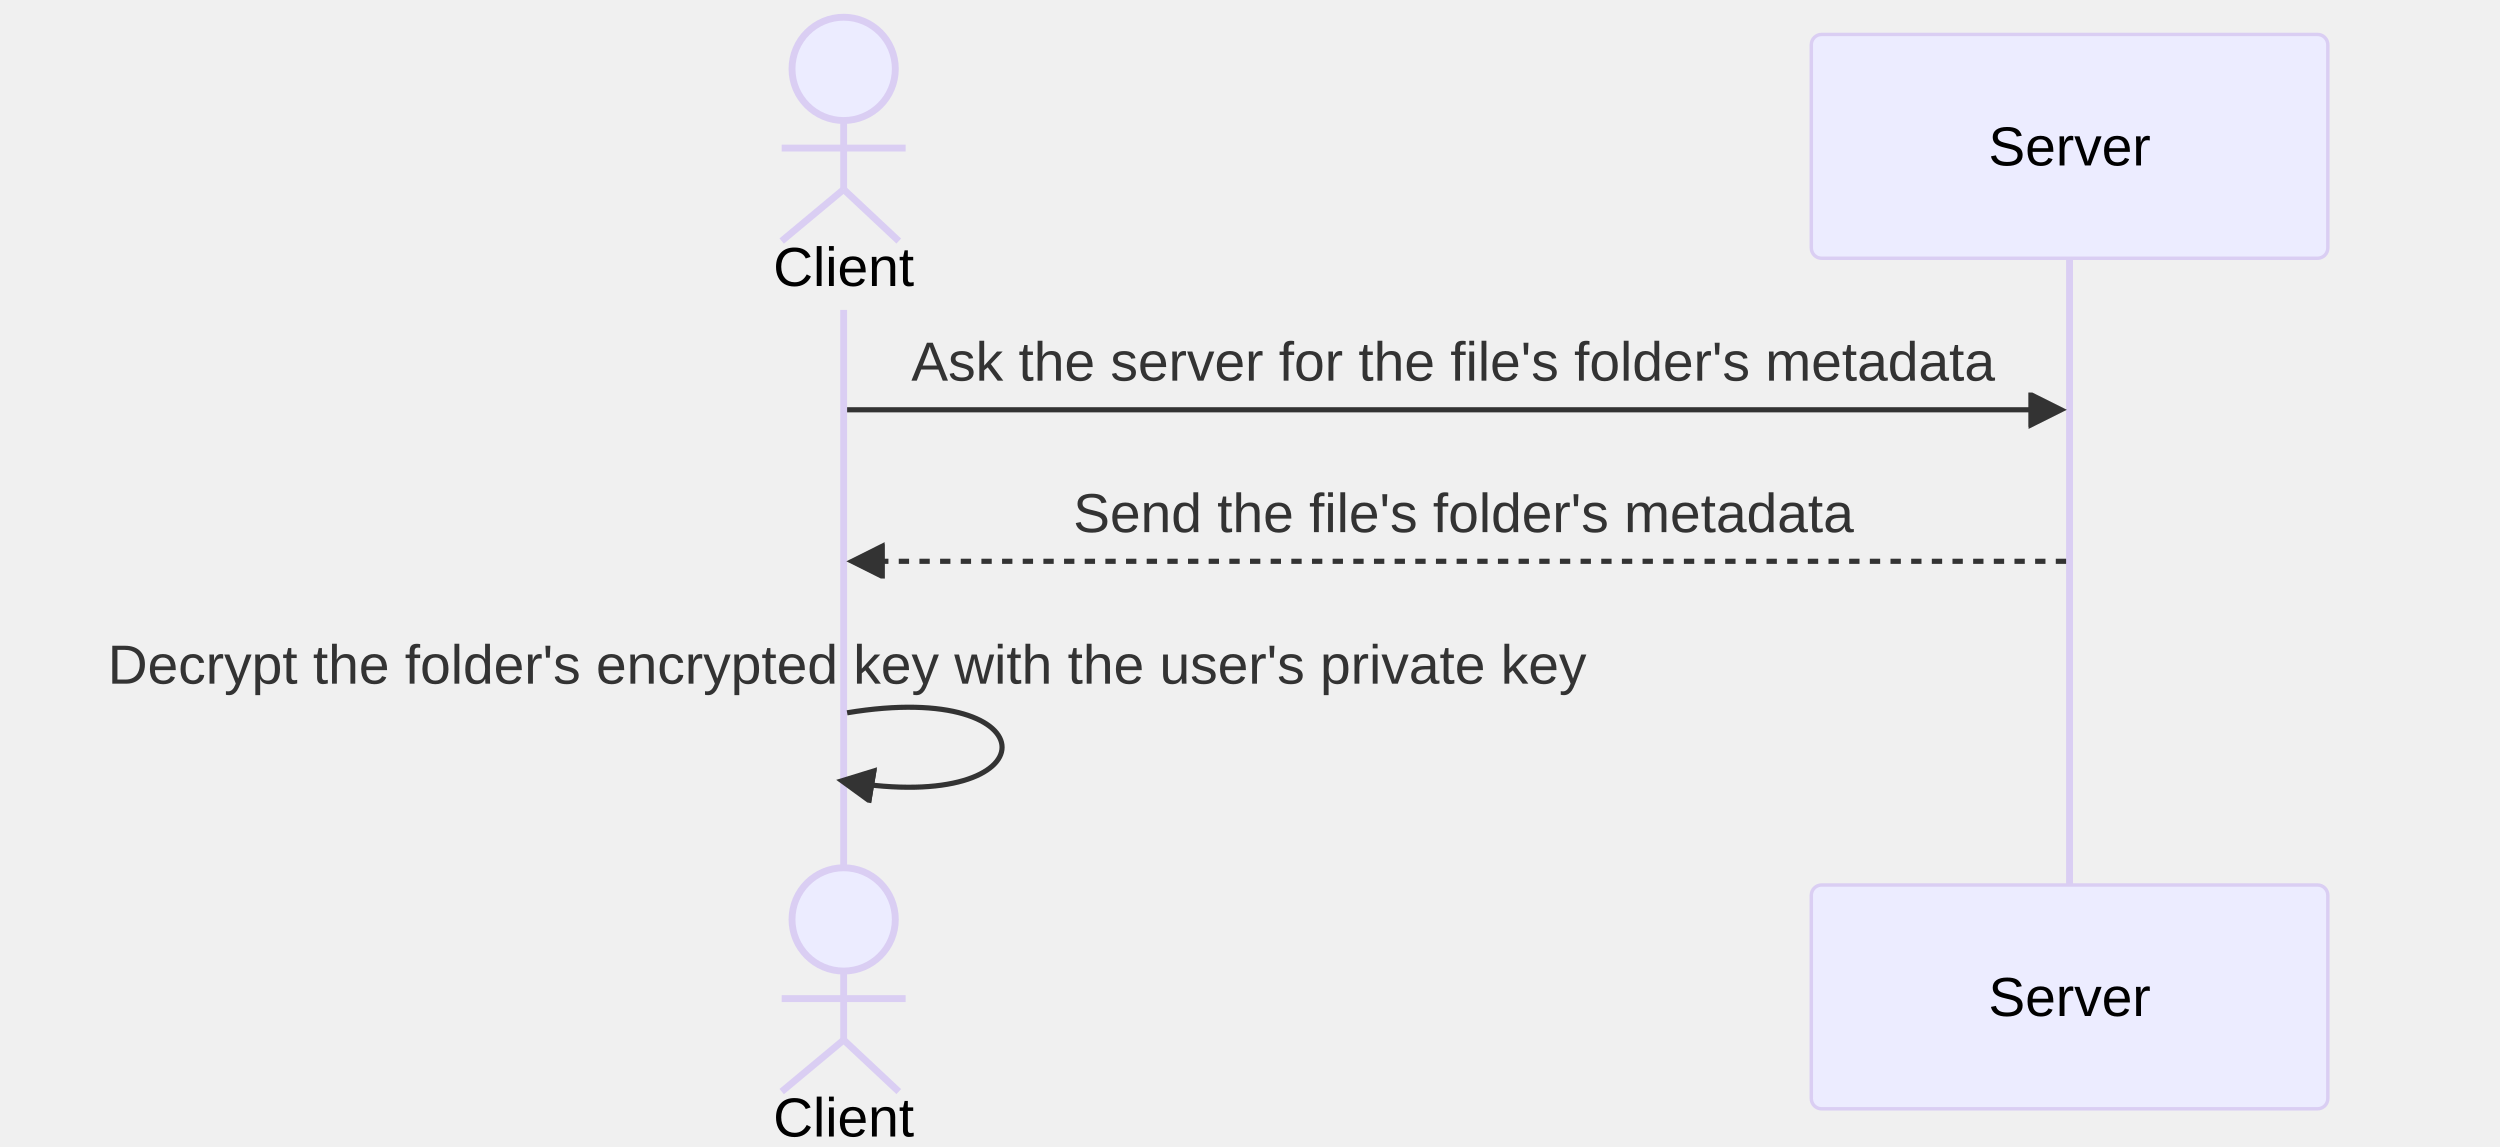
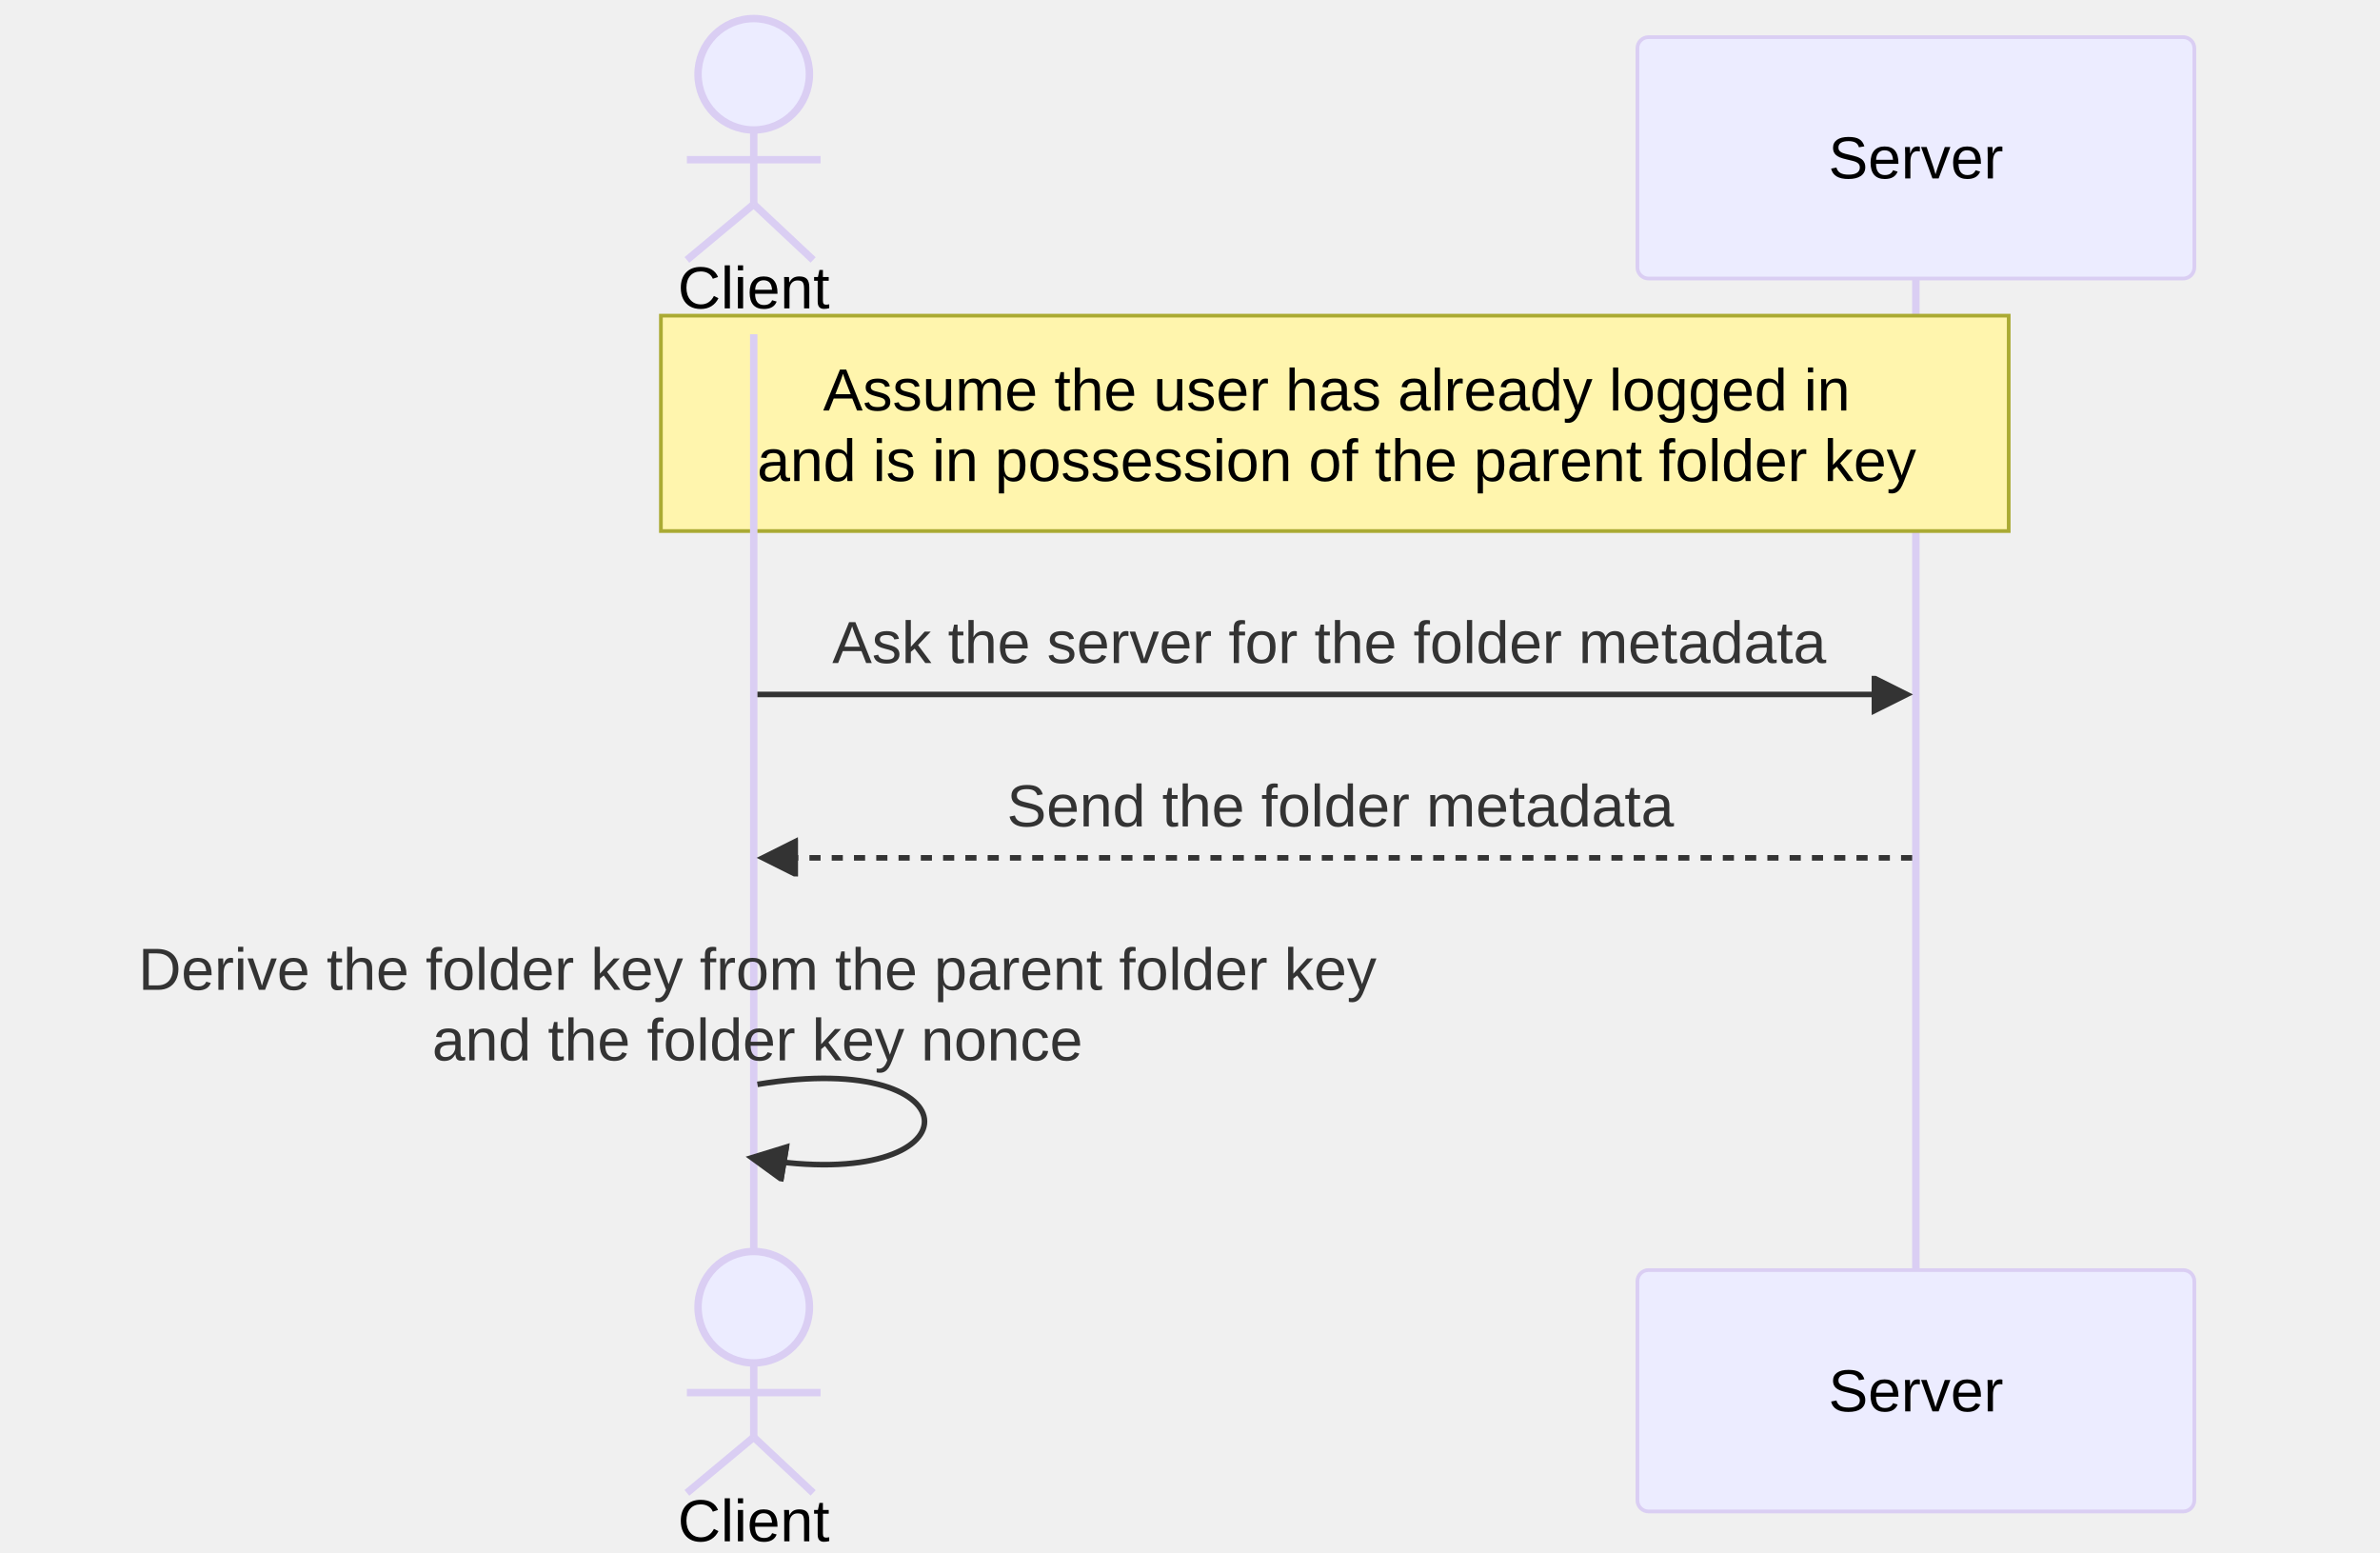
- <svg xmlns="http://www.w3.org/2000/svg" aria-roledescription="sequence" role="graphics-document document" viewBox="-170 -10 726 333" style="max-width: 726px; background-color: white;" width="100%" id="my-svg">
+ <svg xmlns="http://www.w3.org/2000/svg" aria-roledescription="sequence" role="graphics-document document" viewBox="-128 -10 641 418" style="max-width: 641px; background-color: white;" width="100%" id="my-svg">
  <g>
-     <rect class="actor" ry="3" rx="3" height="65" width="150" stroke="#666" fill="#eaeaea" y="247" x="356" />
-     <text style="text-anchor: middle; font-size: 16px; font-weight: 400;" class="actor" alignment-baseline="central" dominant-baseline="central" y="279.5" x="431">
-       <tspan dy="0" x="431">Server</tspan>
+     <rect class="actor" ry="3" rx="3" height="65" width="150" stroke="#666" fill="#eaeaea" y="332" x="313" />
+     <text style="text-anchor: middle; font-size: 16px; font-weight: 400;" class="actor" alignment-baseline="central" dominant-baseline="central" y="364.5" x="388">
+       <tspan dy="0" x="388">Server</tspan>
    </text>
  </g>
  <g>
-     <line stroke="#999" stroke-width="0.5px" class="200" y2="247" x2="431" y1="5" x1="431" id="actor1" />
+     <line stroke="#999" stroke-width="0.5px" class="200" y2="332" x2="388" y1="5" x1="388" id="actor1" />
    <g id="root-1">
-       <rect class="actor" ry="3" rx="3" height="65" width="150" stroke="#666" fill="#eaeaea" y="0" x="356" />
-       <text style="text-anchor: middle; font-size: 16px; font-weight: 400;" class="actor" alignment-baseline="central" dominant-baseline="central" y="32.5" x="431">
-         <tspan dy="0" x="431">Server</tspan>
+       <rect class="actor" ry="3" rx="3" height="65" width="150" stroke="#666" fill="#eaeaea" y="0" x="313" />
+       <text style="text-anchor: middle; font-size: 16px; font-weight: 400;" class="actor" alignment-baseline="central" dominant-baseline="central" y="32.5" x="388">
+         <tspan dy="0" x="388">Server</tspan>
      </text>
    </g>
  </g>
  <style>#my-svg{font-family:"trebuchet ms",verdana,arial,sans-serif;font-size:16px;fill:#333;}#my-svg .error-icon{fill:#552222;}#my-svg .error-text{fill:#552222;stroke:#552222;}#my-svg .edge-thickness-normal{stroke-width:2px;}#my-svg .edge-thickness-thick{stroke-width:3.5px;}#my-svg .edge-pattern-solid{stroke-dasharray:0;}#my-svg .edge-pattern-dashed{stroke-dasharray:3;}#my-svg .edge-pattern-dotted{stroke-dasharray:2;}#my-svg .marker{fill:#333333;stroke:#333333;}#my-svg .marker.cross{stroke:#333333;}#my-svg svg{font-family:"trebuchet ms",verdana,arial,sans-serif;font-size:16px;}#my-svg .actor{stroke:hsl(259.626, 59.777%, 87.902%);fill:#ECECFF;}#my-svg text.actor&gt;tspan{fill:black;stroke:none;}#my-svg .actor-line{stroke:grey;}#my-svg .messageLine0{stroke-width:1.5;stroke-dasharray:none;stroke:#333;}#my-svg .messageLine1{stroke-width:1.5;stroke-dasharray:2,2;stroke:#333;}#my-svg #arrowhead path{fill:#333;stroke:#333;}#my-svg .sequenceNumber{fill:white;}#my-svg #sequencenumber{fill:#333;}#my-svg #crosshead path{fill:#333;stroke:#333;}#my-svg .messageText{fill:#333;stroke:none;}#my-svg .labelBox{stroke:hsl(259.626, 59.777%, 87.902%);fill:#ECECFF;}#my-svg .labelText,#my-svg .labelText&gt;tspan{fill:black;stroke:none;}#my-svg .loopText,#my-svg .loopText&gt;tspan{fill:black;stroke:none;}#my-svg .loopLine{stroke-width:2px;stroke-dasharray:2,2;stroke:hsl(259.626, 59.777%, 87.902%);fill:hsl(259.626, 59.777%, 87.902%);}#my-svg .note{stroke:#aaaa33;fill:#fff5ad;}#my-svg .noteText,#my-svg .noteText&gt;tspan{fill:black;stroke:none;}#my-svg .activation0{fill:#f4f4f4;stroke:#666;}#my-svg .activation1{fill:#f4f4f4;stroke:#666;}#my-svg .activation2{fill:#f4f4f4;stroke:#666;}#my-svg .actorPopupMenu{position:absolute;}#my-svg .actorPopupMenuPanel{position:absolute;fill:#ECECFF;box-shadow:0px 8px 16px 0px rgba(0,0,0,0.2);filter:drop-shadow(3px 5px 2px rgb(0 0 0 / 0.4));}#my-svg .actor-man line{stroke:hsl(259.626, 59.777%, 87.902%);fill:#ECECFF;}#my-svg .actor-man circle,#my-svg line{stroke:hsl(259.626, 59.777%, 87.902%);fill:#ECECFF;stroke-width:2px;}#my-svg :root{--mermaid-font-family:"trebuchet ms",verdana,arial,sans-serif;}</style>
  <g />
  <defs>
    <symbol height="24" width="24" id="computer">
      <path d="M2 2v13h20v-13h-20zm18 11h-16v-9h16v9zm-10.228 6l.466-1h3.524l.467 1h-4.457zm14.228 3h-24l2-6h2.104l-1.33 4h18.45l-1.297-4h2.073l2 6zm-5-10h-14v-7h14v7z" transform="scale(.5)" />
    </symbol>
  </defs>
  <defs>
    <symbol clip-rule="evenodd" fill-rule="evenodd" id="database">
      <path d="M12.258.001l.256.004.255.005.253.008.251.01.249.012.247.015.246.016.242.019.241.02.239.023.236.024.233.027.231.028.229.031.225.032.223.034.22.036.217.038.214.04.211.041.208.043.205.045.201.046.198.048.194.05.191.051.187.053.183.054.18.056.175.057.172.059.168.06.163.061.16.063.155.064.15.066.074.033.073.033.071.034.07.034.069.035.068.035.067.035.066.035.064.036.064.036.062.036.06.036.06.037.058.037.058.037.055.038.055.038.053.038.052.038.051.039.05.039.048.039.047.039.045.04.044.04.043.04.041.04.04.041.039.041.037.041.036.041.034.041.033.042.032.042.03.042.029.042.027.042.026.043.024.043.023.043.021.043.02.043.018.044.017.043.015.044.013.044.012.044.011.045.009.044.007.045.006.045.004.045.002.045.001.045v17l-.001.045-.002.045-.004.045-.006.045-.007.045-.009.044-.011.045-.012.044-.013.044-.015.044-.017.043-.018.044-.02.043-.021.043-.023.043-.024.043-.026.043-.027.042-.029.042-.03.042-.032.042-.033.042-.034.041-.036.041-.037.041-.039.041-.04.041-.041.04-.043.04-.044.04-.045.04-.047.039-.048.039-.05.039-.051.039-.052.038-.053.038-.055.038-.055.038-.058.037-.058.037-.06.037-.06.036-.062.036-.064.036-.064.036-.066.035-.067.035-.068.035-.069.035-.07.034-.071.034-.073.033-.074.033-.15.066-.155.064-.16.063-.163.061-.168.06-.172.059-.175.057-.18.056-.183.054-.187.053-.191.051-.194.05-.198.048-.201.046-.205.045-.208.043-.211.041-.214.04-.217.038-.22.036-.223.034-.225.032-.229.031-.231.028-.233.027-.236.024-.239.023-.241.02-.242.019-.246.016-.247.015-.249.012-.251.01-.253.008-.255.005-.256.004-.258.001-.258-.001-.256-.004-.255-.005-.253-.008-.251-.01-.249-.012-.247-.015-.245-.016-.243-.019-.241-.02-.238-.023-.236-.024-.234-.027-.231-.028-.228-.031-.226-.032-.223-.034-.22-.036-.217-.038-.214-.04-.211-.041-.208-.043-.204-.045-.201-.046-.198-.048-.195-.05-.19-.051-.187-.053-.184-.054-.179-.056-.176-.057-.172-.059-.167-.06-.164-.061-.159-.063-.155-.064-.151-.066-.074-.033-.072-.033-.072-.034-.07-.034-.069-.035-.068-.035-.067-.035-.066-.035-.064-.036-.063-.036-.062-.036-.061-.036-.06-.037-.058-.037-.057-.037-.056-.038-.055-.038-.053-.038-.052-.038-.051-.039-.049-.039-.049-.039-.046-.039-.046-.04-.044-.04-.043-.04-.041-.04-.04-.041-.039-.041-.037-.041-.036-.041-.034-.041-.033-.042-.032-.042-.03-.042-.029-.042-.027-.042-.026-.043-.024-.043-.023-.043-.021-.043-.02-.043-.018-.044-.017-.043-.015-.044-.013-.044-.012-.044-.011-.045-.009-.044-.007-.045-.006-.045-.004-.045-.002-.045-.001-.045v-17l.001-.045.002-.045.004-.045.006-.045.007-.045.009-.044.011-.045.012-.044.013-.044.015-.044.017-.043.018-.044.02-.043.021-.043.023-.043.024-.043.026-.043.027-.042.029-.042.03-.042.032-.042.033-.042.034-.041.036-.041.037-.041.039-.041.04-.041.041-.04.043-.04.044-.04.046-.04.046-.039.049-.039.049-.039.051-.039.052-.038.053-.038.055-.038.056-.038.057-.037.058-.037.06-.037.061-.036.062-.036.063-.036.064-.036.066-.035.067-.035.068-.035.069-.035.07-.034.072-.034.072-.033.074-.033.151-.066.155-.064.159-.063.164-.061.167-.06.172-.059.176-.057.179-.056.184-.054.187-.053.19-.051.195-.05.198-.048.201-.046.204-.045.208-.043.211-.041.214-.04.217-.038.22-.036.223-.034.226-.032.228-.031.231-.028.234-.027.236-.024.238-.023.241-.02.243-.019.245-.016.247-.015.249-.012.251-.01.253-.008.255-.005.256-.004.258-.001.258.001zm-9.258 20.499v.01l.001.021.003.021.004.022.005.021.006.022.007.022.009.023.01.022.011.023.012.023.013.023.015.023.016.024.017.023.018.024.019.024.021.024.022.025.023.024.024.025.052.049.056.05.061.051.066.051.07.051.075.051.079.052.084.052.088.052.092.052.097.052.102.051.105.052.11.052.114.051.119.051.123.051.127.05.131.05.135.05.139.048.144.049.147.047.152.047.155.047.16.045.163.045.167.043.171.043.176.041.178.041.183.039.187.039.19.037.194.035.197.035.202.033.204.031.209.03.212.029.216.027.219.025.222.024.226.021.23.02.233.018.236.016.24.015.243.012.246.01.249.008.253.005.256.004.259.001.26-.001.257-.004.254-.005.25-.008.247-.011.244-.012.241-.014.237-.016.233-.018.231-.021.226-.021.224-.024.22-.026.216-.027.212-.028.21-.031.205-.031.202-.034.198-.034.194-.036.191-.037.187-.039.183-.04.179-.04.175-.042.172-.043.168-.044.163-.045.16-.046.155-.046.152-.047.148-.048.143-.049.139-.049.136-.05.131-.05.126-.05.123-.051.118-.052.114-.051.11-.052.106-.052.101-.052.096-.052.092-.052.088-.053.083-.051.079-.052.074-.052.07-.051.065-.051.06-.051.056-.05.051-.05.023-.024.023-.025.021-.024.02-.024.019-.024.018-.024.017-.024.015-.023.014-.024.013-.023.012-.023.01-.023.01-.022.008-.022.006-.022.006-.022.004-.022.004-.021.001-.021.001-.021v-4.127l-.077.055-.08.053-.083.054-.085.053-.087.052-.09.052-.093.051-.095.05-.097.05-.1.049-.102.049-.105.048-.106.047-.109.047-.111.046-.114.045-.115.045-.118.044-.12.043-.122.042-.124.042-.126.041-.128.04-.13.04-.132.038-.134.038-.135.037-.138.037-.139.035-.142.035-.143.034-.144.033-.147.032-.148.031-.15.03-.151.03-.153.029-.154.027-.156.027-.158.026-.159.025-.161.024-.162.023-.163.022-.165.021-.166.02-.167.019-.169.018-.169.017-.171.016-.173.015-.173.014-.175.013-.175.012-.177.011-.178.01-.179.008-.179.008-.181.006-.182.005-.182.004-.184.003-.184.002h-.37l-.184-.002-.184-.003-.182-.004-.182-.005-.181-.006-.179-.008-.179-.008-.178-.01-.176-.011-.176-.012-.175-.013-.173-.014-.172-.015-.171-.016-.17-.017-.169-.018-.167-.019-.166-.02-.165-.021-.163-.022-.162-.023-.161-.024-.159-.025-.157-.026-.156-.027-.155-.027-.153-.029-.151-.03-.15-.03-.148-.031-.146-.032-.145-.033-.143-.034-.141-.035-.14-.035-.137-.037-.136-.037-.134-.038-.132-.038-.13-.04-.128-.04-.126-.041-.124-.042-.122-.042-.12-.044-.117-.043-.116-.045-.113-.045-.112-.046-.109-.047-.106-.047-.105-.048-.102-.049-.1-.049-.097-.05-.095-.05-.093-.052-.09-.051-.087-.052-.085-.053-.083-.054-.08-.054-.077-.054v4.127zm0-5.654v.011l.001.021.003.021.004.021.005.022.006.022.007.022.009.022.01.022.011.023.012.023.013.023.015.024.016.023.017.024.018.024.019.024.021.024.022.024.023.025.024.024.052.05.056.05.061.05.066.051.07.051.075.052.079.051.084.052.088.052.092.052.097.052.102.052.105.052.11.051.114.051.119.052.123.05.127.051.131.05.135.049.139.049.144.048.147.048.152.047.155.046.16.045.163.045.167.044.171.042.176.042.178.04.183.04.187.038.19.037.194.036.197.034.202.033.204.032.209.03.212.028.216.027.219.025.222.024.226.022.23.02.233.018.236.016.24.014.243.012.246.01.249.008.253.006.256.003.259.001.26-.001.257-.003.254-.006.25-.008.247-.01.244-.012.241-.015.237-.016.233-.018.231-.02.226-.022.224-.024.22-.025.216-.027.212-.029.21-.03.205-.032.202-.033.198-.035.194-.036.191-.037.187-.039.183-.039.179-.041.175-.042.172-.043.168-.044.163-.045.16-.045.155-.047.152-.047.148-.048.143-.048.139-.05.136-.049.131-.05.126-.051.123-.051.118-.051.114-.052.11-.052.106-.052.101-.052.096-.052.092-.052.088-.052.083-.052.079-.052.074-.051.07-.052.065-.051.06-.05.056-.051.051-.049.023-.025.023-.024.021-.025.02-.024.019-.024.018-.024.017-.024.015-.023.014-.023.013-.024.012-.022.01-.023.01-.023.008-.022.006-.022.006-.022.004-.021.004-.022.001-.021.001-.021v-4.139l-.077.054-.08.054-.083.054-.085.052-.087.053-.09.051-.093.051-.095.051-.097.05-.1.049-.102.049-.105.048-.106.047-.109.047-.111.046-.114.045-.115.044-.118.044-.12.044-.122.042-.124.042-.126.041-.128.04-.13.039-.132.039-.134.038-.135.037-.138.036-.139.036-.142.035-.143.033-.144.033-.147.033-.148.031-.15.03-.151.03-.153.028-.154.028-.156.027-.158.026-.159.025-.161.024-.162.023-.163.022-.165.021-.166.02-.167.019-.169.018-.169.017-.171.016-.173.015-.173.014-.175.013-.175.012-.177.011-.178.009-.179.009-.179.007-.181.007-.182.005-.182.004-.184.003-.184.002h-.37l-.184-.002-.184-.003-.182-.004-.182-.005-.181-.007-.179-.007-.179-.009-.178-.009-.176-.011-.176-.012-.175-.013-.173-.014-.172-.015-.171-.016-.17-.017-.169-.018-.167-.019-.166-.02-.165-.021-.163-.022-.162-.023-.161-.024-.159-.025-.157-.026-.156-.027-.155-.028-.153-.028-.151-.03-.15-.03-.148-.031-.146-.033-.145-.033-.143-.033-.141-.035-.14-.036-.137-.036-.136-.037-.134-.038-.132-.039-.13-.039-.128-.04-.126-.041-.124-.042-.122-.043-.12-.043-.117-.044-.116-.044-.113-.046-.112-.046-.109-.046-.106-.047-.105-.048-.102-.049-.1-.049-.097-.05-.095-.051-.093-.051-.09-.051-.087-.053-.085-.052-.083-.054-.08-.054-.077-.054v4.139zm0-5.666v.011l.001.02.003.022.004.021.005.022.006.021.007.022.009.023.01.022.011.023.012.023.013.023.015.023.016.024.017.024.018.023.019.024.021.025.022.024.023.024.024.025.052.05.056.05.061.05.066.051.07.051.075.052.079.051.084.052.088.052.092.052.097.052.102.052.105.051.11.052.114.051.119.051.123.051.127.05.131.05.135.05.139.049.144.048.147.048.152.047.155.046.16.045.163.045.167.043.171.043.176.042.178.04.183.04.187.038.19.037.194.036.197.034.202.033.204.032.209.03.212.028.216.027.219.025.222.024.226.021.23.02.233.018.236.017.24.014.243.012.246.01.249.008.253.006.256.003.259.001.26-.001.257-.003.254-.006.25-.008.247-.01.244-.013.241-.014.237-.016.233-.018.231-.02.226-.022.224-.024.22-.025.216-.027.212-.029.21-.03.205-.032.202-.033.198-.035.194-.036.191-.037.187-.039.183-.039.179-.041.175-.042.172-.043.168-.044.163-.045.16-.045.155-.047.152-.047.148-.048.143-.049.139-.049.136-.049.131-.051.126-.05.123-.051.118-.052.114-.051.11-.052.106-.052.101-.052.096-.052.092-.052.088-.052.083-.052.079-.052.074-.052.07-.051.065-.051.06-.051.056-.05.051-.049.023-.025.023-.025.021-.024.02-.024.019-.024.018-.024.017-.024.015-.023.014-.024.013-.023.012-.023.01-.022.01-.023.008-.022.006-.022.006-.022.004-.022.004-.021.001-.021.001-.021v-4.153l-.077.054-.08.054-.083.053-.085.053-.087.053-.09.051-.093.051-.095.051-.097.05-.1.049-.102.048-.105.048-.106.048-.109.046-.111.046-.114.046-.115.044-.118.044-.12.043-.122.043-.124.042-.126.041-.128.04-.13.039-.132.039-.134.038-.135.037-.138.036-.139.036-.142.034-.143.034-.144.033-.147.032-.148.032-.15.03-.151.03-.153.028-.154.028-.156.027-.158.026-.159.024-.161.024-.162.023-.163.023-.165.021-.166.02-.167.019-.169.018-.169.017-.171.016-.173.015-.173.014-.175.013-.175.012-.177.01-.178.01-.179.009-.179.007-.181.006-.182.006-.182.004-.184.003-.184.001-.185.001-.185-.001-.184-.001-.184-.003-.182-.004-.182-.006-.181-.006-.179-.007-.179-.009-.178-.01-.176-.01-.176-.012-.175-.013-.173-.014-.172-.015-.171-.016-.17-.017-.169-.018-.167-.019-.166-.02-.165-.021-.163-.023-.162-.023-.161-.024-.159-.024-.157-.026-.156-.027-.155-.028-.153-.028-.151-.03-.15-.03-.148-.032-.146-.032-.145-.033-.143-.034-.141-.034-.14-.036-.137-.036-.136-.037-.134-.038-.132-.039-.13-.039-.128-.041-.126-.041-.124-.041-.122-.043-.12-.043-.117-.044-.116-.044-.113-.046-.112-.046-.109-.046-.106-.048-.105-.048-.102-.048-.1-.05-.097-.049-.095-.051-.093-.051-.09-.052-.087-.052-.085-.053-.083-.053-.08-.054-.077-.054v4.153zm8.74-8.179l-.257.004-.254.005-.25.008-.247.011-.244.012-.241.014-.237.016-.233.018-.231.021-.226.022-.224.023-.22.026-.216.027-.212.028-.21.031-.205.032-.202.033-.198.034-.194.036-.191.038-.187.038-.183.04-.179.041-.175.042-.172.043-.168.043-.163.045-.16.046-.155.046-.152.048-.148.048-.143.048-.139.049-.136.05-.131.05-.126.051-.123.051-.118.051-.114.052-.11.052-.106.052-.101.052-.096.052-.092.052-.088.052-.083.052-.079.052-.074.051-.07.052-.065.051-.06.05-.056.05-.051.05-.023.025-.023.024-.021.024-.02.025-.019.024-.018.024-.017.023-.015.024-.014.023-.013.023-.012.023-.01.023-.01.022-.008.022-.006.023-.006.021-.004.022-.004.021-.001.021-.001.021.001.021.001.021.004.021.004.022.006.021.006.023.008.022.01.022.01.023.012.023.013.023.014.023.015.024.017.023.018.024.019.024.02.025.021.024.023.024.023.025.051.05.056.05.06.05.065.051.07.052.074.051.079.052.083.052.088.052.092.052.096.052.101.052.106.052.11.052.114.052.118.051.123.051.126.051.131.05.136.05.139.049.143.048.148.048.152.048.155.046.16.046.163.045.168.043.172.043.175.042.179.041.183.04.187.038.191.038.194.036.198.034.202.033.205.032.21.031.212.028.216.027.22.026.224.023.226.022.231.021.233.018.237.016.241.014.244.012.247.011.25.008.254.005.257.004.26.001.26-.001.257-.004.254-.005.25-.008.247-.011.244-.012.241-.014.237-.016.233-.018.231-.021.226-.022.224-.023.22-.026.216-.027.212-.028.21-.031.205-.032.202-.033.198-.034.194-.036.191-.038.187-.038.183-.04.179-.041.175-.042.172-.043.168-.043.163-.045.16-.046.155-.046.152-.048.148-.048.143-.048.139-.049.136-.05.131-.05.126-.051.123-.051.118-.051.114-.052.11-.052.106-.052.101-.052.096-.052.092-.052.088-.052.083-.052.079-.052.074-.051.07-.052.065-.051.06-.05.056-.05.051-.05.023-.025.023-.024.021-.024.02-.025.019-.024.018-.024.017-.023.015-.024.014-.023.013-.023.012-.023.01-.023.01-.022.008-.022.006-.023.006-.021.004-.022.004-.021.001-.021.001-.021-.001-.021-.001-.021-.004-.021-.004-.022-.006-.021-.006-.023-.008-.022-.01-.022-.01-.023-.012-.023-.013-.023-.014-.023-.015-.024-.017-.023-.018-.024-.019-.024-.02-.025-.021-.024-.023-.024-.023-.025-.051-.05-.056-.05-.06-.05-.065-.051-.07-.052-.074-.051-.079-.052-.083-.052-.088-.052-.092-.052-.096-.052-.101-.052-.106-.052-.11-.052-.114-.052-.118-.051-.123-.051-.126-.051-.131-.05-.136-.05-.139-.049-.143-.048-.148-.048-.152-.048-.155-.046-.16-.046-.163-.045-.168-.043-.172-.043-.175-.042-.179-.041-.183-.04-.187-.038-.191-.038-.194-.036-.198-.034-.202-.033-.205-.032-.21-.031-.212-.028-.216-.027-.22-.026-.224-.023-.226-.022-.231-.021-.233-.018-.237-.016-.241-.014-.244-.012-.247-.011-.25-.008-.254-.005-.257-.004-.26-.001-.26.001z" transform="scale(.5)" />
    </symbol>
  </defs>
  <defs>
    <symbol height="24" width="24" id="clock">
      <path d="M12 2c5.514 0 10 4.486 10 10s-4.486 10-10 10-10-4.486-10-10 4.486-10 10-10zm0-2c-6.627 0-12 5.373-12 12s5.373 12 12 12 12-5.373 12-12-5.373-12-12-12zm5.848 12.459c.202.038.202.333.001.372-1.907.361-6.045 1.111-6.547 1.111-.719 0-1.301-.582-1.301-1.301 0-.512.77-5.447 1.125-7.445.034-.192.312-.181.343.014l.985 6.238 5.394 1.011z" transform="scale(.5)" />
    </symbol>
  </defs>
  <defs>
    <marker orient="auto" markerHeight="12" markerWidth="12" markerUnits="userSpaceOnUse" refY="5" refX="7.9" id="arrowhead">
      <path d="M 0 0 L 10 5 L 0 10 z" />
    </marker>
  </defs>
  <defs>
    <marker refY="4.5" refX="4" orient="auto" markerHeight="8" markerWidth="15" id="crosshead">
      <path style="stroke-dasharray: 0, 0;" d="M 1,2 L 6,7 M 6,2 L 1,7" stroke-width="1pt" stroke="#000000" fill="none" />
    </marker>
  </defs>
  <defs>
    <marker orient="auto" markerHeight="28" markerWidth="20" refY="7" refX="15.5" id="filled-head">
      <path d="M 18,7 L9,13 L14,7 L9,1 Z" />
    </marker>
  </defs>
  <defs>
    <marker orient="auto" markerHeight="40" markerWidth="60" refY="15" refX="15" id="sequencenumber">
      <circle r="6" cy="15" cx="15" />
    </marker>
  </defs>
-   <line stroke="#999" stroke-width="0.5px" class="200" y2="247" x2="75" y1="80" x1="75" id="actor0" />
+   <g>
+     <rect class="note" ry="0" rx="0" height="58" width="363" stroke="#666" fill="#EDF2AE" y="75" x="50" />
+     <text style="font-size: 16px; font-weight: 400;" dy="1em" class="noteText" alignment-baseline="middle" dominant-baseline="middle" text-anchor="middle" y="80" x="232">
+       <tspan x="232">Assume the user has already logged in </tspan>
+     </text>
+     <text style="font-size: 16px; font-weight: 400;" dy="1em" class="noteText" alignment-baseline="middle" dominant-baseline="middle" text-anchor="middle" y="99" x="232">
+       <tspan x="232"> and is in possession of the parent folder key</tspan>
+     </text>
+   </g>
+   <line stroke="#999" stroke-width="0.5px" class="200" y2="332" x2="75" y1="80" x1="75" id="actor0" />
  <g class="actor-man">
    <line y2="45" x2="75" y1="25" x1="75" id="actor-man-torso0" />
    <line y2="33" x2="93" y1="33" x1="57" id="actor-man-arms0" />
    <line y2="45" x2="75" y1="60" x1="57" />
    <line y2="60" x2="91" y1="45" x1="75" />
    <circle height="65" width="150" r="15" cy="10" cx="75" />
    <text style="text-anchor: middle; font-size: 16px; font-weight: 400;" class="actor" alignment-baseline="central" dominant-baseline="central" y="67.5" x="75">
      <tspan dy="0" x="75">Client</tspan>
    </text>
  </g>
-   <text style="font-size: 16px; font-weight: 400;" dy="1em" class="messageText" alignment-baseline="middle" dominant-baseline="middle" text-anchor="middle" y="80" x="252">Ask the server for the file's folder's metadata</text>
-   <line style="fill: none;" marker-end="url(#arrowhead)" stroke="none" stroke-width="2" class="messageLine0" y2="109" x2="427" y1="109" x1="76" />
-   <text style="font-size: 16px; font-weight: 400;" dy="1em" class="messageText" alignment-baseline="middle" dominant-baseline="middle" text-anchor="middle" y="124" x="255">Send the file's folder's metadata</text>
-   <line style="stroke-dasharray: 3, 3; fill: none;" marker-end="url(#arrowhead)" stroke="none" stroke-width="2" class="messageLine1" y2="153" x2="79" y1="153" x1="430" />
-   <text style="font-size: 16px; font-weight: 400;" dy="1em" class="messageText" alignment-baseline="middle" dominant-baseline="middle" text-anchor="middle" y="168" x="76">Decrypt the folder's encrypted key with the user's private key</text>
-   <path style="fill: none;" marker-end="url(#arrowhead)" stroke="none" stroke-width="2" class="messageLine0" d="M 76,197 C 136,187 136,227 76,217" />
+   <text style="font-size: 16px; font-weight: 400;" dy="1em" class="messageText" alignment-baseline="middle" dominant-baseline="middle" text-anchor="middle" y="148" x="230">Ask the server for the folder metadata</text>
+   <line style="fill: none;" marker-end="url(#arrowhead)" stroke="none" stroke-width="2" class="messageLine0" y2="177" x2="384" y1="177" x1="76" />
+   <text style="font-size: 16px; font-weight: 400;" dy="1em" class="messageText" alignment-baseline="middle" dominant-baseline="middle" text-anchor="middle" y="192" x="233">Send the folder metadata</text>
+   <line style="stroke-dasharray: 3, 3; fill: none;" marker-end="url(#arrowhead)" stroke="none" stroke-width="2" class="messageLine1" y2="221" x2="79" y1="221" x1="387" />
+   <text style="font-size: 16px; font-weight: 400;" dy="1em" class="messageText" alignment-baseline="middle" dominant-baseline="middle" text-anchor="middle" y="236" x="76">Derive the folder key from the parent folder key </text>
+   <text style="font-size: 16px; font-weight: 400;" dy="1em" class="messageText" alignment-baseline="middle" dominant-baseline="middle" text-anchor="middle" y="255" x="76"> and the folder key nonce</text>
+   <path style="fill: none;" marker-end="url(#arrowhead)" stroke="none" stroke-width="2" class="messageLine0" d="M 76,282 C 136,272 136,312 76,302" />
  <g class="actor-man">
-     <line y2="292" x2="75" y1="272" x1="75" id="actor-man-torso1" />
-     <line y2="280" x2="93" y1="280" x1="57" id="actor-man-arms1" />
-     <line y2="292" x2="75" y1="307" x1="57" />
-     <line y2="307" x2="91" y1="292" x1="75" />
-     <circle height="65" width="150" r="15" cy="257" cx="75" />
-     <text style="text-anchor: middle; font-size: 16px; font-weight: 400;" class="actor" alignment-baseline="central" dominant-baseline="central" y="314.5" x="75">
+     <line y2="377" x2="75" y1="357" x1="75" id="actor-man-torso1" />
+     <line y2="365" x2="93" y1="365" x1="57" id="actor-man-arms1" />
+     <line y2="377" x2="75" y1="392" x1="57" />
+     <line y2="392" x2="91" y1="377" x1="75" />
+     <circle height="65" width="150" r="15" cy="342" cx="75" />
+     <text style="text-anchor: middle; font-size: 16px; font-weight: 400;" class="actor" alignment-baseline="central" dominant-baseline="central" y="399.5" x="75">
      <tspan dy="0" x="75">Client</tspan>
    </text>
  </g>
</svg>
